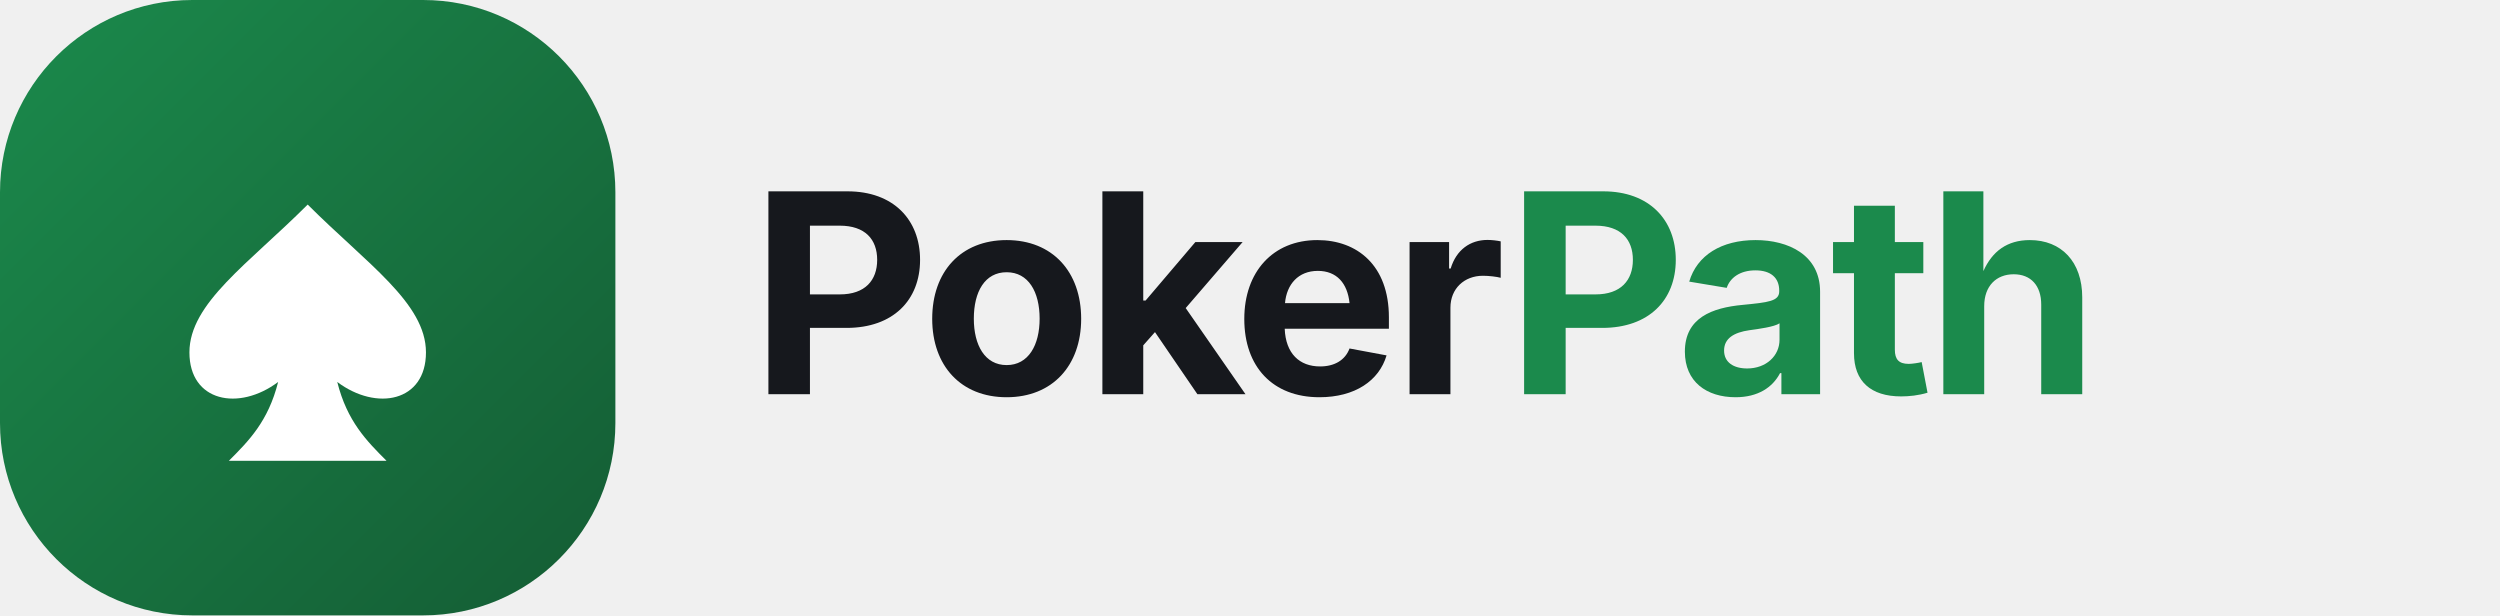
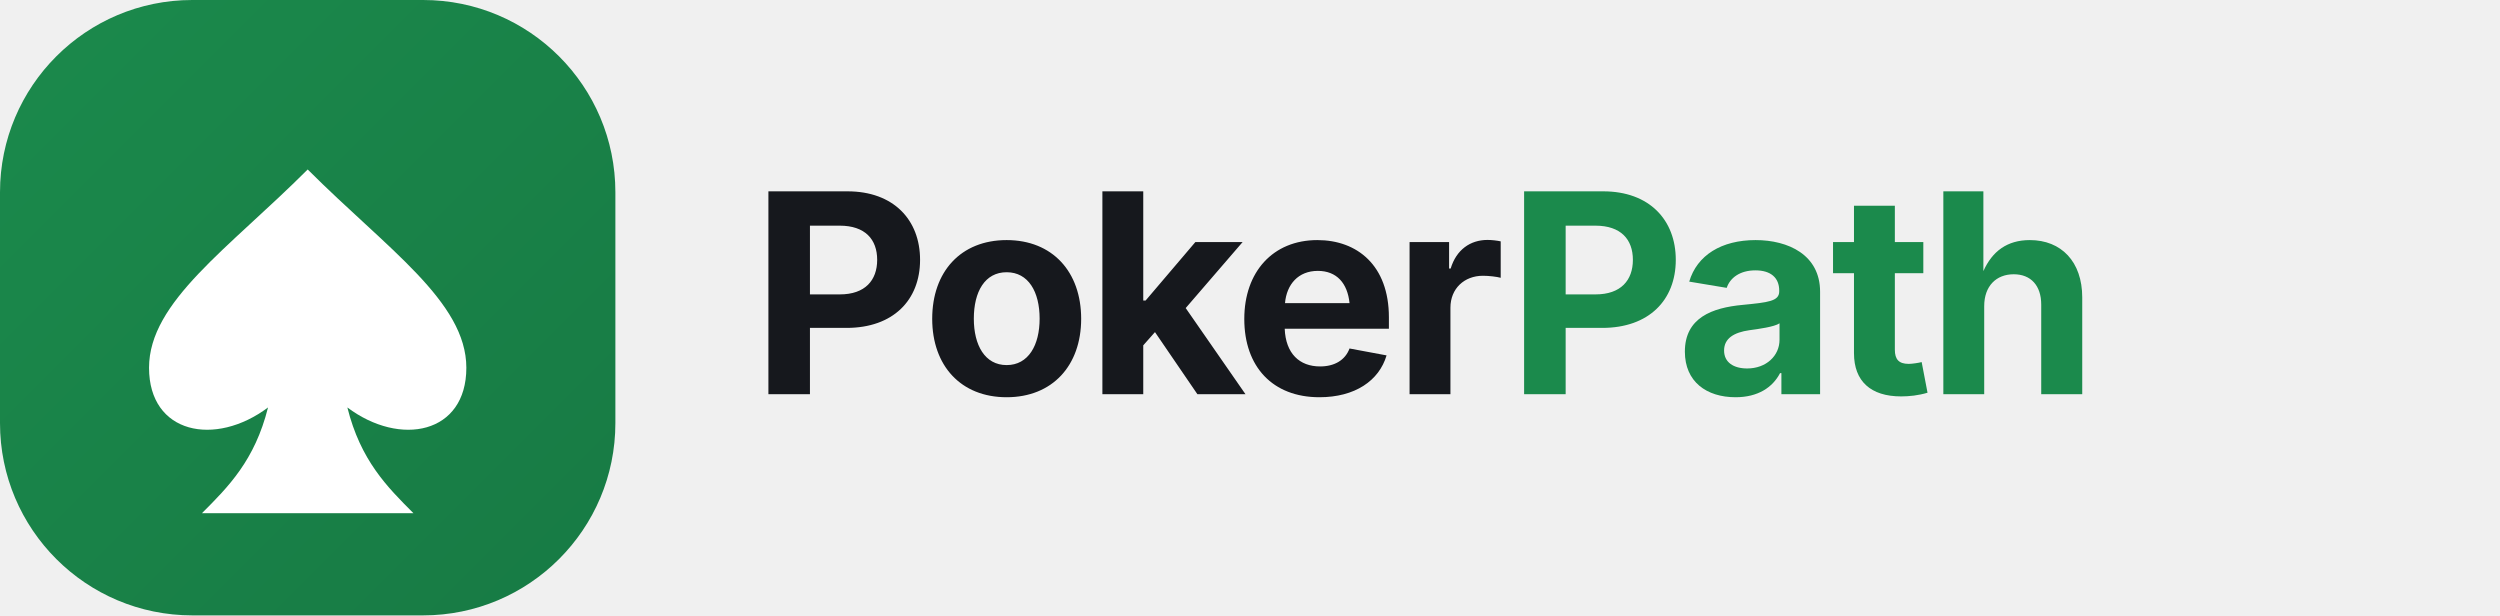
<svg xmlns="http://www.w3.org/2000/svg" viewBox="0 0 520 128" width="520" height="128" role="img" aria-label="PokerPath">
  <defs>
    <linearGradient id="tile" x1="0" y1="0" x2="1" y2="1">
      <stop offset="0" stop-color="#1B8A4C" />
-       <stop offset="1" stop-color="#145C34" />
+       <stop offset="1" stop-color="#177A44" />
    </linearGradient>
  </defs>
  <rect width="128" height="128" rx="40" fill="url(#tile)" />
-   <g transform="translate(64 61) scale(2.05)">
+   <g transform="translate(64 60) scale(2.75)">
    <path d="M0 -9 C6 -3 12 1 12 6 C12 11 7 12 3 9 C4 13 6 15 8 17 L-8 17 C-6 15 -4 13 -3 9 C-7 12 -12 11 -12 6 C-12 1 -6 -3 0 -9 Z" fill="#fff" />
  </g>
  <text x="156" y="82" font-family="'Space Grotesk','Inter',system-ui,-apple-system,'Segoe UI',sans-serif" font-size="58" font-weight="700" letter-spacing="-1.5" fill="#16181D">Poker<tspan fill="#1B8A4C">Path</tspan>
  </text>
</svg>
